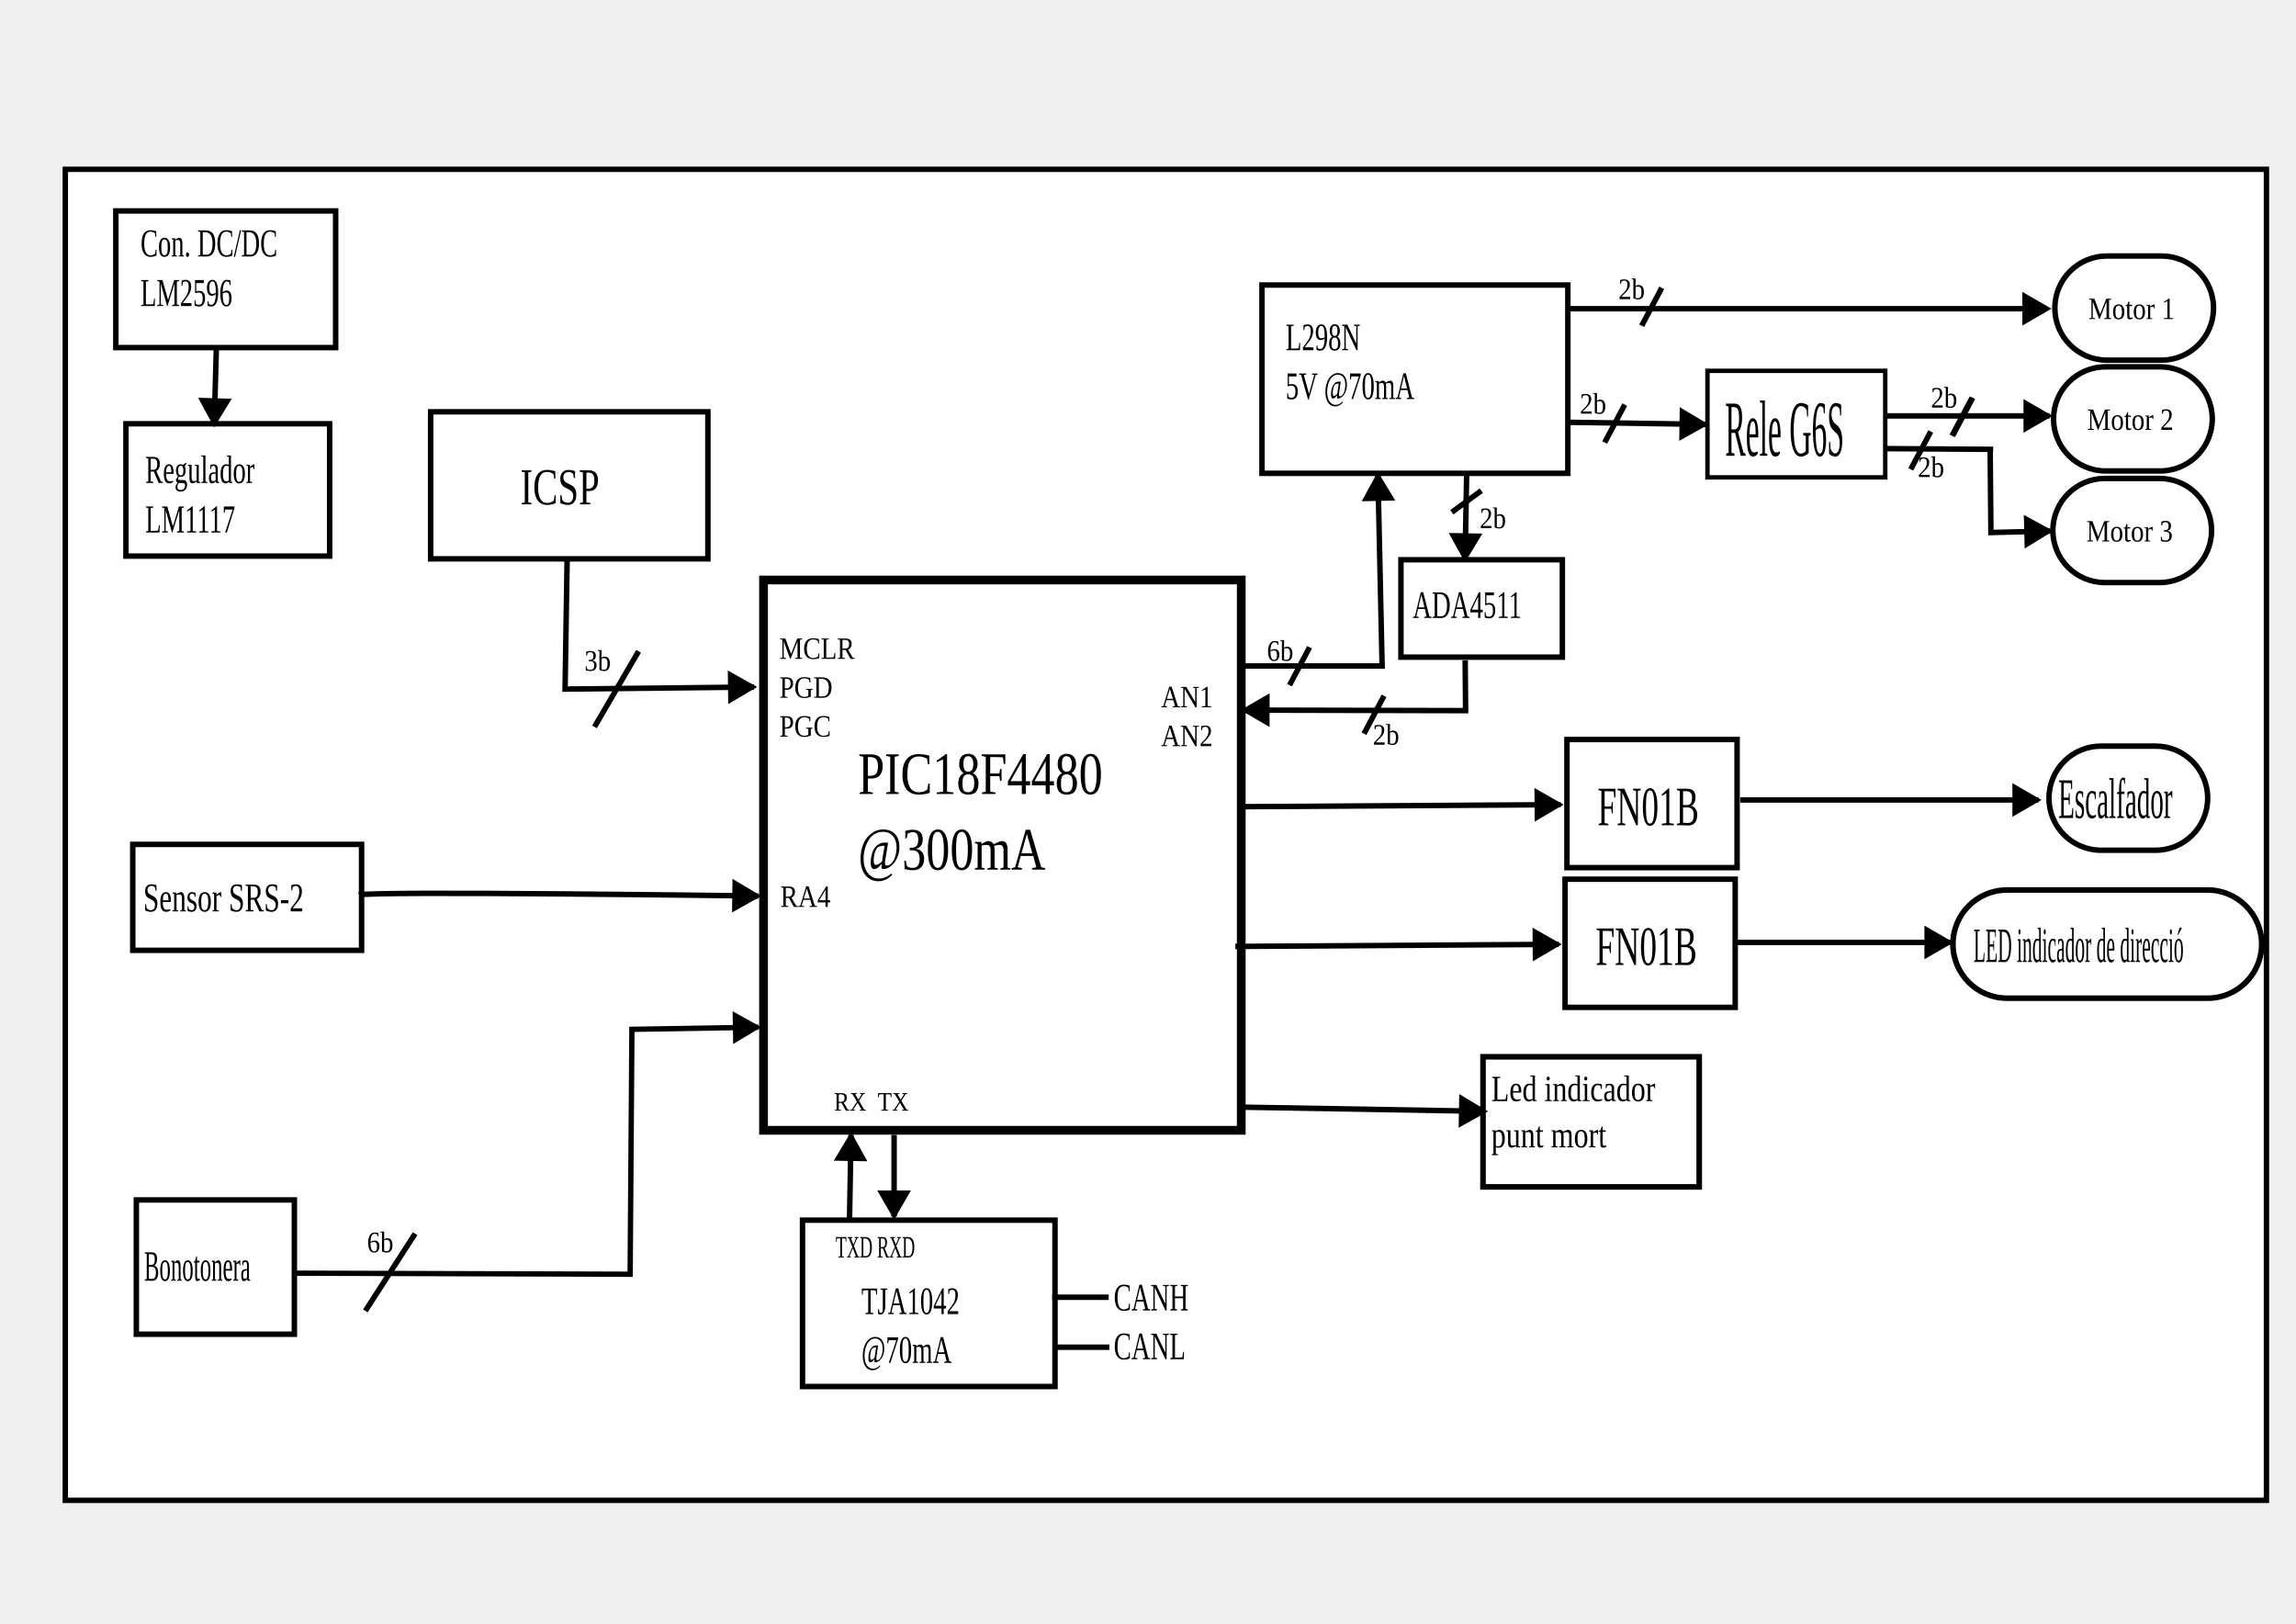
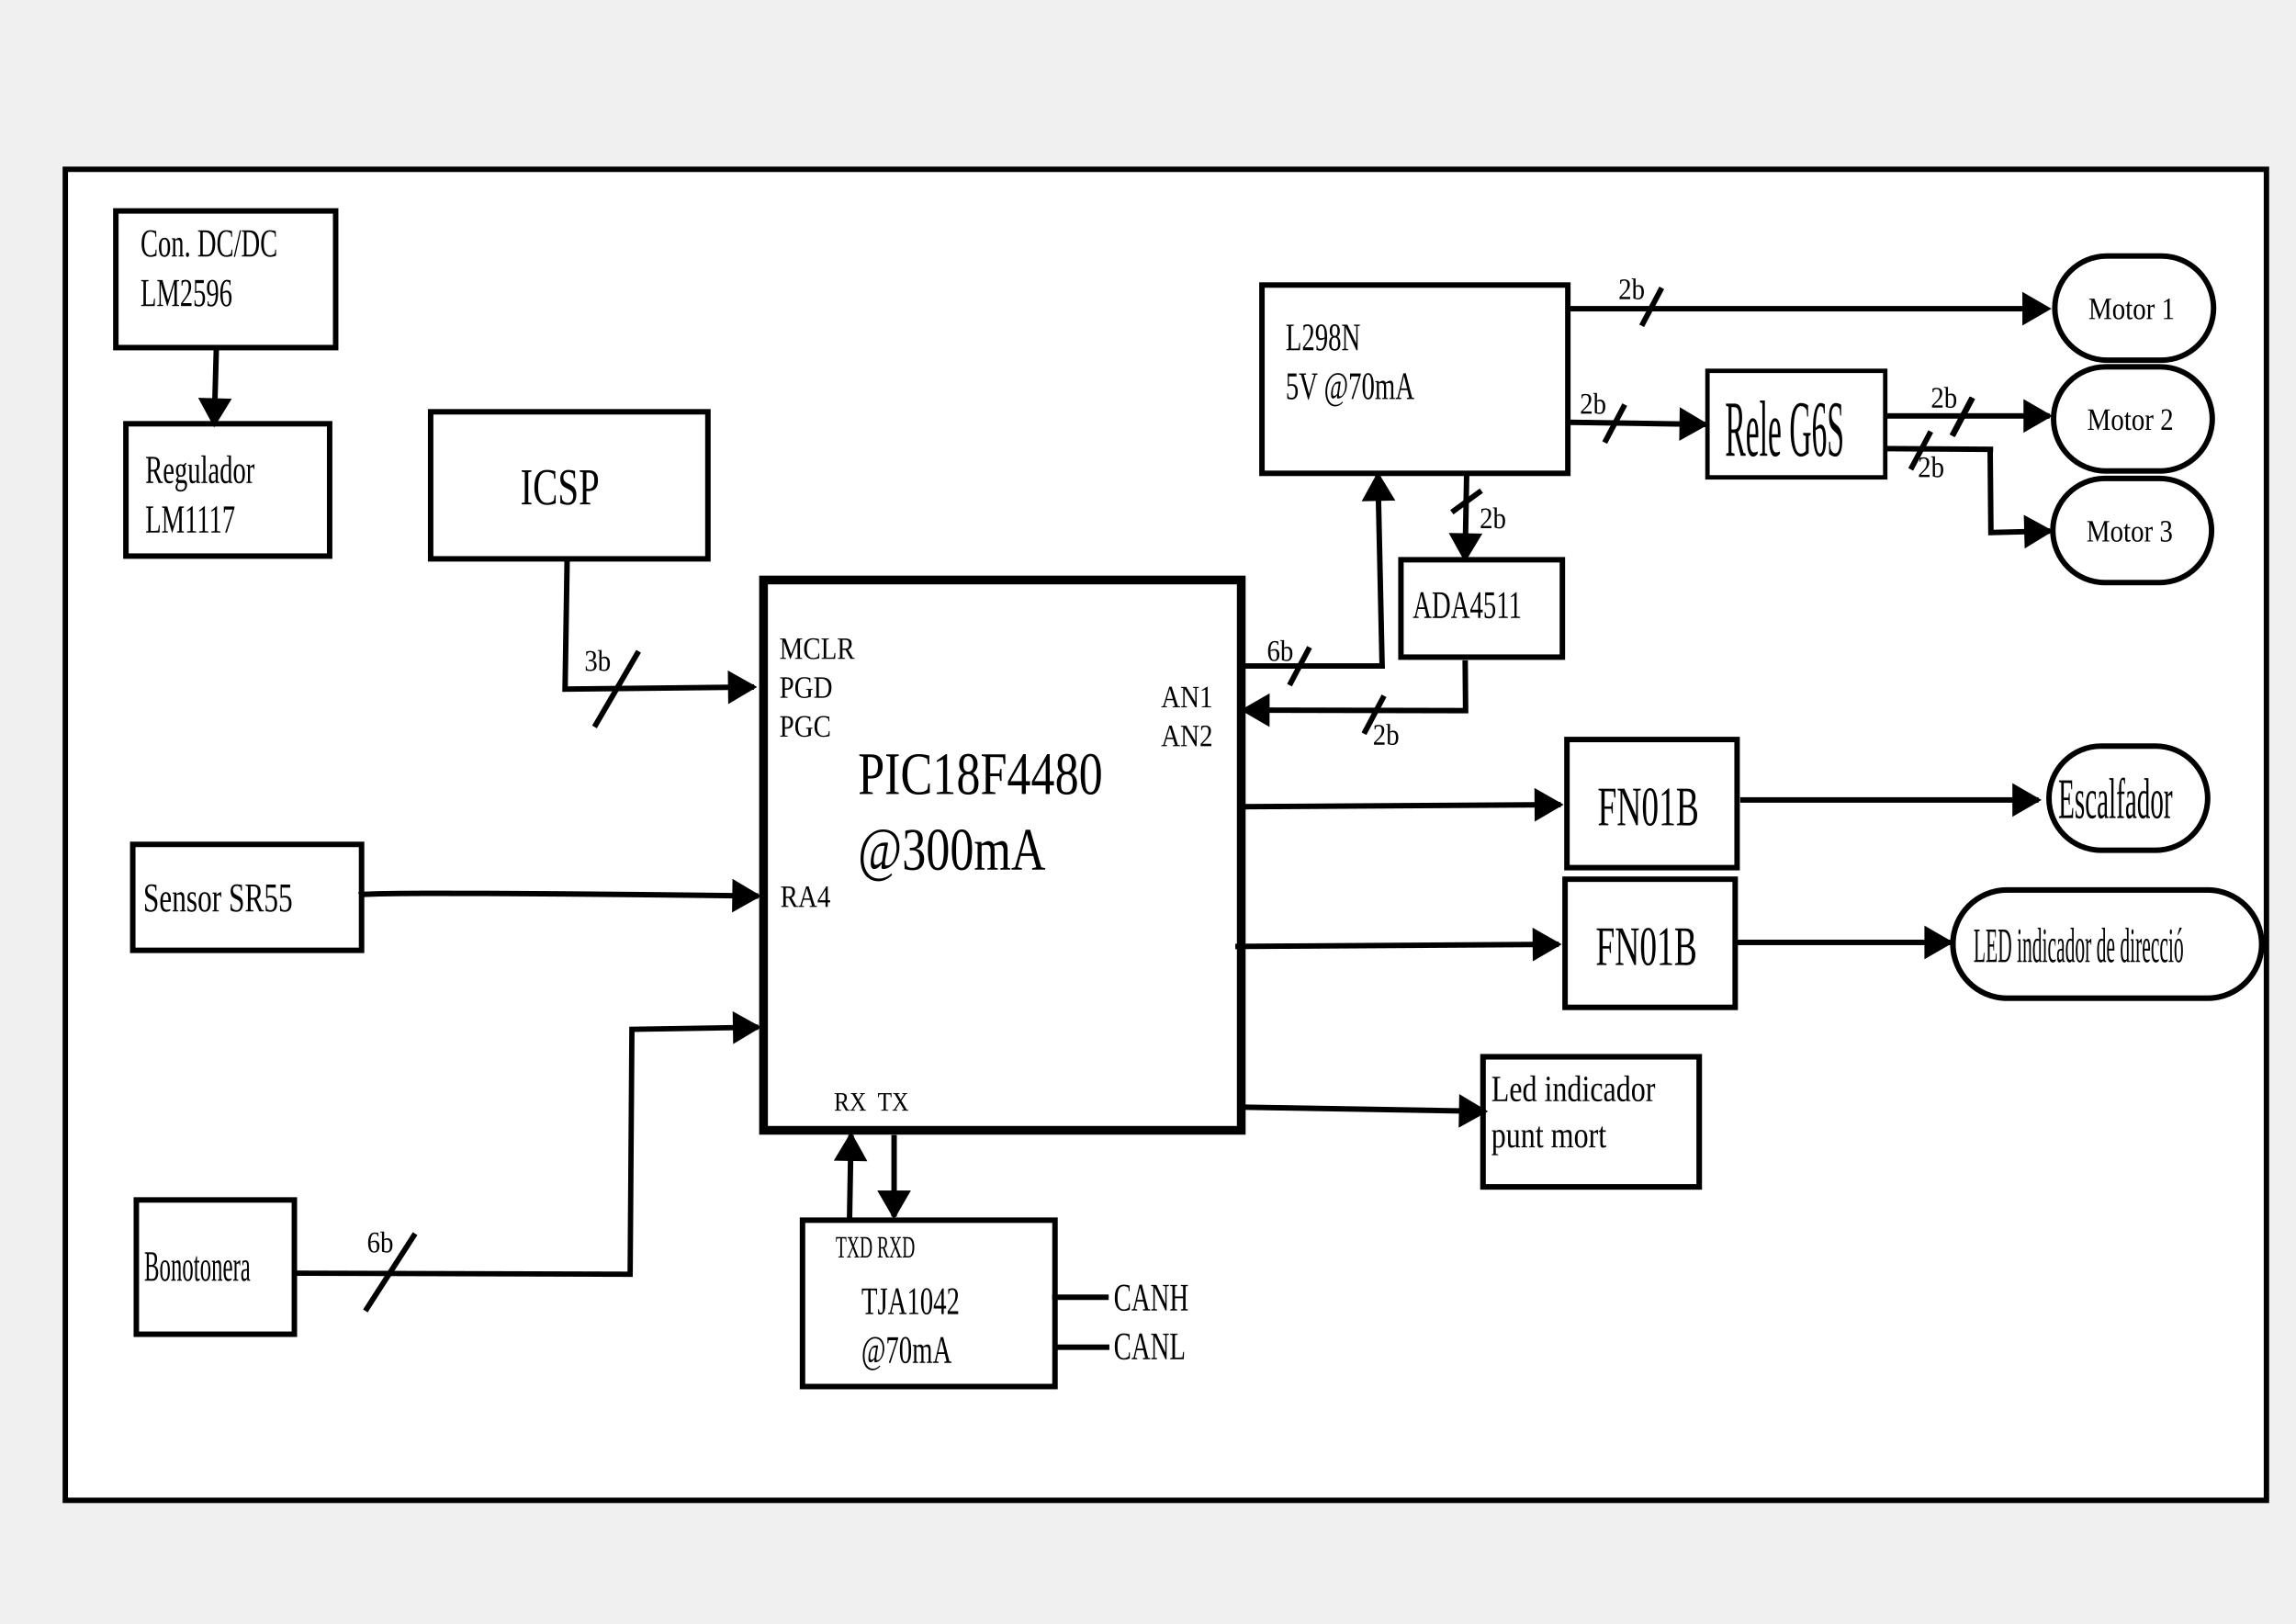
<svg xmlns="http://www.w3.org/2000/svg" xmlns:xlink="http://www.w3.org/1999/xlink" width="420mm" height="297mm" viewBox="0 0 420 297" version="1.1" id="svg1">
  <defs id="defs1">
    <marker style="overflow:visible" id="marker7" refX="3" refY="0" orient="auto-start-reverse" markerWidth="1" markerHeight="1" viewBox="0 0 1 1" preserveAspectRatio="xMidYMid">
      <path transform="scale(0.5)" style="fill:context-stroke;fill-rule:evenodd;stroke:context-stroke;stroke-width:1pt" d="M 5.77,0 -2.88,5 V -5 Z" id="path7" />
    </marker>
    <marker style="overflow:visible" id="marker46" refX="3" refY="0" orient="auto-start-reverse" markerWidth="1" markerHeight="1" viewBox="0 0 1 1" preserveAspectRatio="xMidYMid">
      <path transform="scale(0.5)" style="fill:context-stroke;fill-rule:evenodd;stroke:context-stroke;stroke-width:1pt" d="M 5.77,0 -2.88,5 V -5 Z" id="path46" />
    </marker>
    <marker style="overflow:visible" id="marker44" refX="3" refY="0" orient="auto-start-reverse" markerWidth="1" markerHeight="1" viewBox="0 0 1 1" preserveAspectRatio="xMidYMid">
      <path transform="scale(0.5)" style="fill:context-stroke;fill-rule:evenodd;stroke:context-stroke;stroke-width:1pt" d="M 5.77,0 -2.88,5 V -5 Z" id="path44" />
    </marker>
    <marker style="overflow:visible" id="marker42" refX="3" refY="0" orient="auto-start-reverse" markerWidth="1" markerHeight="1" viewBox="0 0 1 1" preserveAspectRatio="xMidYMid">
      <path transform="scale(0.5)" style="fill:context-stroke;fill-rule:evenodd;stroke:context-stroke;stroke-width:1pt" d="M 5.77,0 -2.88,5 V -5 Z" id="path42" />
    </marker>
    <marker style="overflow:visible" id="marker28" refX="3" refY="0" orient="auto-start-reverse" markerWidth="1" markerHeight="1" viewBox="0 0 1 1" preserveAspectRatio="xMidYMid">
      <path transform="scale(0.5)" style="fill:context-stroke;fill-rule:evenodd;stroke:context-stroke;stroke-width:1pt" d="M 5.77,0 -2.88,5 V -5 Z" id="path28" />
    </marker>
    <marker style="overflow:visible" id="marker22" refX="3" refY="0" orient="auto-start-reverse" markerWidth="1" markerHeight="1" viewBox="0 0 1 1" preserveAspectRatio="xMidYMid">
      <path transform="scale(0.5)" style="fill:context-stroke;fill-rule:evenodd;stroke:context-stroke;stroke-width:1pt" d="M 5.77,0 -2.88,5 V -5 Z" id="path22" />
    </marker>
    <marker style="overflow:visible" id="marker19" refX="3" refY="0" orient="auto-start-reverse" markerWidth="1" markerHeight="1" viewBox="0 0 1 1" preserveAspectRatio="xMidYMid">
      <path transform="scale(0.5)" style="fill:context-stroke;fill-rule:evenodd;stroke:context-stroke;stroke-width:1pt" d="M 5.77,0 -2.88,5 V -5 Z" id="path19" />
    </marker>
    <marker style="overflow:visible" id="marker17" refX="2" refY="0" orient="auto-start-reverse" markerWidth="1" markerHeight="1" viewBox="0 0 1 1" preserveAspectRatio="xMidYMid">
      <path transform="scale(0.5)" style="fill:context-stroke;fill-rule:evenodd;stroke:context-stroke;stroke-width:1pt" d="M 5.77,0 -2.88,5 V -5 Z" id="path17" />
    </marker>
    <marker style="overflow:visible" id="marker15" refX="3" refY="0" orient="auto-start-reverse" markerWidth="1" markerHeight="1" viewBox="0 0 1 1" preserveAspectRatio="xMidYMid">
      <path transform="scale(0.5)" style="fill:context-stroke;fill-rule:evenodd;stroke:context-stroke;stroke-width:1pt" d="M 5.77,0 -2.88,5 V -5 Z" id="path15" />
    </marker>
    <marker style="overflow:visible" id="marker13" refX="3" refY="0" orient="auto-start-reverse" markerWidth="1" markerHeight="1" viewBox="0 0 1 1" preserveAspectRatio="xMidYMid">
      <path transform="scale(0.5)" style="fill:context-stroke;fill-rule:evenodd;stroke:context-stroke;stroke-width:1pt" d="M 5.77,0 -2.88,5 V -5 Z" id="path13" />
    </marker>
    <marker style="overflow:visible" id="marker10" refX="3" refY="0" orient="auto-start-reverse" markerWidth="1" markerHeight="1" viewBox="0 0 1 1" preserveAspectRatio="xMidYMid">
      <path transform="scale(0.5)" style="fill:context-stroke;fill-rule:evenodd;stroke:context-stroke;stroke-width:1pt" d="M 5.77,0 -2.88,5 V -5 Z" id="path10" />
    </marker>
    <rect x="558.083" y="480.557" width="50.828" height="48.261" id="rect7" />
    <marker style="overflow:visible" id="marker5" refX="3" refY="0" orient="auto-start-reverse" markerWidth="1" markerHeight="1" viewBox="0 0 1 1" preserveAspectRatio="xMidYMid">
      <path transform="scale(0.5)" style="fill:context-stroke;fill-rule:evenodd;stroke:context-stroke;stroke-width:1pt" d="M 5.77,0 -2.88,5 V -5 Z" id="path5" />
    </marker>
    <rect x="1427.297" y="447.699" width="148.891" height="49.288" id="rect41" />
    <marker style="overflow:visible" id="marker40" refX="3" refY="0" orient="auto-start-reverse" markerWidth="1" markerHeight="1" viewBox="0 0 1 1" preserveAspectRatio="xMidYMid">
      <path transform="scale(0.5)" style="fill:context-stroke;fill-rule:evenodd;stroke:context-stroke;stroke-width:1pt" d="M 5.77,0 -2.88,5 V -5 Z" id="path40" />
    </marker>
    <marker style="overflow:visible" id="marker38" refX="3" refY="0" orient="auto-start-reverse" markerWidth="1" markerHeight="1" viewBox="0 0 1 1" preserveAspectRatio="xMidYMid">
      <path transform="scale(0.5)" style="fill:context-stroke;fill-rule:evenodd;stroke:context-stroke;stroke-width:1pt" d="M 5.77,0 -2.88,5 V -5 Z" id="path38" />
    </marker>
    <rect x="283.919" y="708.001" width="39.02" height="20.023" id="rect5" />
    <marker style="overflow:visible" id="Triangle" refX="3" refY="0" orient="auto-start-reverse" markerWidth="1" markerHeight="1" viewBox="0 0 1 1" preserveAspectRatio="xMidYMid">
      <path transform="scale(0.5)" style="fill:context-stroke;fill-rule:evenodd;stroke:context-stroke;stroke-width:1pt" d="M 5.77,0 -2.88,5 V -5 Z" id="path135" />
    </marker>
    <rect x="1293.875" y="508.256" width="196.042" height="114.721" id="rect3" />
    <rect x="673.802" y="426.935" width="0" height="42.113" id="rect67" />
    <linearGradient id="swatch65">
      <stop style="stop-color:#000000;stop-opacity:1;" offset="0" id="stop65" />
    </linearGradient>
    <rect x="840.801" y="577.96" width="88.582" height="60.991" id="rect65" />
    <rect x="1210.635" y="347.069" width="116.032" height="69.825" id="rect59" />
    <rect x="1513.151" y="81.321" width="55.182" height="363.04" id="rect56" />
    <rect x="26.698" y="186.883" width="42.1" height="93.442" id="rect38" />
    <rect x="265.745" y="193.863" width="70.067" height="46.469" id="rect37" />
    <rect x="436.374" y="695.222" width="64.621" height="22.508" id="rect34" />
    <rect x="419.974" y="582.214" width="92.415" height="28.751" id="rect33" />
    <rect x="443.592" y="754.722" width="11.295" height="16.429" id="rect32" />
    <rect x="514.791" y="437.826" width="68.615" height="39.934" id="rect18" />
    <rect x="537.299" y="355.416" width="2.178" height="32.311" id="rect15" />
    <linearGradient id="swatch13">
      <stop style="stop-color:#ffffff;stop-opacity:1;" offset="0" id="stop13" />
    </linearGradient>
    <linearGradient id="linearGradient3">
      <stop style="stop-color:#000000;stop-opacity:1;" offset="0" id="stop4" />
      <stop style="stop-color:#000000;stop-opacity:0;" offset="1" id="stop5" />
    </linearGradient>
    <linearGradient id="swatch3">
      <stop style="stop-color:#000000;stop-opacity:1;" offset="0" id="stop3" />
    </linearGradient>
    <linearGradient id="swatch2">
      <stop style="stop-color:#000000;stop-opacity:1;" offset="0" id="stop2" />
    </linearGradient>
    <linearGradient id="swatch1">
      <stop style="stop-color:#ffffff;stop-opacity:1;" offset="0" id="stop1" />
    </linearGradient>
    <linearGradient xlink:href="#swatch1" id="linearGradient1" x1="25.358" y1="79.917" x2="73.386" y2="79.917" gradientUnits="userSpaceOnUse" gradientTransform="matrix(4.255274,0.04222303,-0.03901346,3.931812,-103.4606,-240.7275)" />
    <linearGradient xlink:href="#swatch2" id="linearGradient2" x1="25.358" y1="79.917" x2="73.386" y2="79.917" gradientUnits="userSpaceOnUse" gradientTransform="matrix(4.255274,0.04222303,-0.03901346,3.931812,-103.4606,-240.7275)" />
    <marker markerWidth="208.569" markerHeight="150.674" refX="104.284" refY="75.337" orient="auto" id="marker2">
      <path style="opacity:1;fill:url(#linearGradient1);stroke:url(#linearGradient2);stroke-width:4.091;stroke-linecap:butt;stroke-linejoin:miter;stroke-miterlimit:4;stroke-dasharray:none;stroke-dashoffset:0;paint-order:normal" d="M 2.229,148.602 2.048,2.05 206.432,2.568 200.103,146.033 Z" id="path1" />
    </marker>
    <rect x="1513.151" y="81.321" width="55.182" height="363.04" id="rect56-5" />
    <rect x="1513.151" y="81.321" width="55.182" height="363.04" id="rect56-0" />
    <rect x="840.801" y="577.96" width="88.582" height="60.991" id="rect65-1" />
    <rect x="558.083" y="480.557" width="50.828" height="48.261" id="rect7-4" />
    <rect x="283.919" y="708.001" width="39.02" height="20.023" id="rect5-5" />
    <rect x="558.083" y="480.557" width="50.828" height="48.261" id="rect7-2" />
    <rect x="558.083" y="480.557" width="50.828" height="48.261" id="rect7-22" />
    <rect x="558.083" y="480.557" width="50.828" height="48.261" id="rect7-7" />
    <rect x="558.083" y="480.557" width="50.828" height="48.261" id="rect7-7-7" />
    <rect x="558.083" y="480.557" width="50.828" height="48.261" id="rect7-7-1" />
    <rect x="283.919" y="708.001" width="39.02" height="20.023" id="rect5-5-1" />
    <rect x="283.919" y="708.001" width="39.02" height="20.023" id="rect5-5-1-5" />
    <rect x="283.919" y="708.001" width="39.02" height="20.023" id="rect5-5-1-3" />
    <rect x="283.919" y="708.001" width="39.02" height="20.023" id="rect5-5-1-9" />
    <rect x="283.919" y="708.001" width="39.02" height="20.023" id="rect5-5-1-54" />
    <rect x="283.919" y="708.001" width="39.02" height="20.023" id="rect5-5-1-54-1" />
    <rect x="283.919" y="708.001" width="39.02" height="20.023" id="rect5-5-1-54-1-5" />
    <rect x="558.083" y="480.557" width="50.828" height="48.261" id="rect7-41" />
    <marker style="overflow:visible" id="marker42-6" refX="3" refY="0" orient="auto-start-reverse" markerWidth="1" markerHeight="1" viewBox="0 0 1 1" preserveAspectRatio="xMidYMid">
      <path transform="scale(0.5)" style="fill:context-stroke;fill-rule:evenodd;stroke:context-stroke;stroke-width:1pt" d="M 5.77,0 -2.88,5 V -5 Z" id="path42-5" />
    </marker>
    <marker style="overflow:visible" id="marker42-6-4" refX="3" refY="0" orient="auto-start-reverse" markerWidth="1" markerHeight="1" viewBox="0 0 1 1" preserveAspectRatio="xMidYMid">
      <path transform="scale(0.5)" style="fill:context-stroke;fill-rule:evenodd;stroke:context-stroke;stroke-width:1pt" d="M 5.77,0 -2.88,5 V -5 Z" id="path42-5-8" />
    </marker>
    <marker style="overflow:visible" id="marker42-6-5" refX="3" refY="0" orient="auto-start-reverse" markerWidth="1" markerHeight="1" viewBox="0 0 1 1" preserveAspectRatio="xMidYMid">
      <path transform="scale(0.5)" style="fill:context-stroke;fill-rule:evenodd;stroke:context-stroke;stroke-width:1pt" d="M 5.77,0 -2.88,5 V -5 Z" id="path42-5-5" />
    </marker>
    <linearGradient xlink:href="#swatch65" id="linearGradient47" gradientUnits="userSpaceOnUse" x1="839.585" y1="584.545" x2="865.935" y2="584.545" />
  </defs>
  <g id="layer2">
    <rect style="fill:#ffffff;fill-opacity:1;stroke:#000000;stroke-width:0.987;stroke-dasharray:none" id="rect47" width="402.647" height="243.441" x="11.947" y="30.965" />
    <rect style="fill:#ffffff;stroke:#000000;stroke-width:1" id="rect1" width="40.209" height="24.995" x="21.191" y="38.579" />
    <text xml:space="preserve" style="font-size:5.902px;text-align:start;writing-mode:lr-tb;direction:ltr;text-anchor:start;display:inline;fill:#000000;fill-opacity:1;stroke:#000000;stroke-width:0;stroke-linecap:butt;stroke-linejoin:miter;stroke-miterlimit:4;stroke-dasharray:none;stroke-dashoffset:0;stroke-opacity:1;paint-order:normal" x="31.593" y="38.152" id="text36-8" transform="scale(0.8133398,1.229498)">
      <tspan id="tspan36-8" style="fill:#000000;fill-opacity:1;stroke-width:0;stroke-dasharray:none" x="31.593" y="38.152">Con. DC/DC</tspan>
      <tspan style="fill:#000000;fill-opacity:1;stroke-width:0;stroke-dasharray:none" x="31.593" y="45.53" id="tspan39-2">LM2596</tspan>
      <tspan style="fill:#000000;fill-opacity:1;stroke-width:0;stroke-dasharray:none" x="31.593" y="52.908" id="tspan38-4" />
    </text>
  </g>
  <g id="layer1" style="display:inline">
    <rect style="opacity:1;fill:#ffffff;fill-opacity:1;stroke:#000000;stroke-width:1.597;stroke-linecap:butt;stroke-linejoin:miter;stroke-miterlimit:4;stroke-dasharray:none;stroke-dashoffset:0;stroke-opacity:1;paint-order:normal" id="rect14" width="87.388" height="100.649" x="139.671" y="106.081" ry="0" />
    <text xml:space="preserve" style="font-size:3.175px;text-align:start;writing-mode:lr-tb;direction:ltr;text-anchor:start;white-space:pre;inline-size:20.636;display:inline;opacity:1;fill:#000000;fill-opacity:1;stroke:#000000;stroke-width:0;stroke-linecap:butt;stroke-linejoin:miter;stroke-miterlimit:4;stroke-dasharray:none;stroke-dashoffset:0;stroke-opacity:1;paint-order:normal" x="136.397" y="105.276" id="text14" transform="matrix(2.758256,0,0,3.485755,-219.2801,-221.7366)">
-       <tspan x="136.397" y="105.276" id="tspan3">PIC18F4480
- </tspan>
-       <tspan x="136.397" y="109.244" id="tspan42">@300mA</tspan>
+       <tspan x="136.397" y="105.276" id="tspan5">PIC18F4480
+ </tspan>
+       <tspan x="136.397" y="109.244" id="tspan6">@300mA</tspan>
    </text>
    <text xml:space="preserve" transform="scale(0.2645833)" id="text15" style="text-align:start;writing-mode:lr-tb;direction:ltr;white-space:pre;shape-inside:url(#rect15);display:inline;opacity:1;fill:#ffffff;fill-opacity:1;stroke:#000000;stroke-width:3.78;stroke-linecap:butt;stroke-linejoin:miter;stroke-miterlimit:4;stroke-dasharray:none;stroke-dashoffset:0;stroke-opacity:1;paint-order:normal" />
    <text xml:space="preserve" transform="scale(0.2645833)" id="text18" style="text-align:start;writing-mode:lr-tb;direction:ltr;white-space:pre;shape-inside:url(#rect18);display:inline;opacity:1;fill:#ffffff;fill-opacity:1;stroke:#000000;stroke-width:3.78;stroke-linecap:butt;stroke-linejoin:miter;stroke-miterlimit:4;stroke-dasharray:none;stroke-dashoffset:0;stroke-opacity:1;paint-order:normal" />
    <rect style="opacity:1;fill:#ffffff;fill-opacity:1;stroke:#000000;stroke-width:1;stroke-linecap:butt;stroke-linejoin:miter;stroke-miterlimit:4;stroke-dasharray:none;stroke-dashoffset:0;stroke-opacity:1;paint-order:normal" id="rect19" width="46.186" height="30.428" x="146.8" y="223.165" />
    <text xml:space="preserve" style="font-size:5.872px;text-align:start;writing-mode:lr-tb;direction:ltr;text-anchor:start;display:inline;fill:#000000;fill-opacity:1;stroke:#000000;stroke-width:0;stroke-linecap:butt;stroke-linejoin:miter;stroke-miterlimit:4;stroke-dasharray:none;stroke-dashoffset:0;stroke-opacity:1;paint-order:normal" x="191.539" y="197.716" id="text20-8" transform="scale(0.8226429,1.215594)">
      <tspan style="fill:#000000;fill-opacity:1;stroke-width:0;stroke-dasharray:none" x="191.539" y="197.716" id="tspan31">TJA1042</tspan>
      <tspan style="fill:#000000;fill-opacity:1;stroke-width:0;stroke-dasharray:none" x="191.539" y="205.057" id="tspan34">@70mA</tspan>
      <tspan style="fill:#000000;fill-opacity:1;stroke-width:0;stroke-dasharray:none" x="191.539" y="212.397" id="tspan33" />
      <tspan style="fill:#000000;fill-opacity:1;stroke-width:0;stroke-dasharray:none" x="191.539" y="219.738" id="tspan32" />
      <tspan style="fill:#000000;fill-opacity:1;stroke-width:0;stroke-dasharray:none" x="191.539" y="227.078" id="tspan24" />
    </text>
    <text xml:space="preserve" style="font-size:5.872px;text-align:start;writing-mode:lr-tb;direction:ltr;text-anchor:start;display:inline;fill:#000000;fill-opacity:1;stroke:#000000;stroke-width:0;stroke-linecap:butt;stroke-linejoin:miter;stroke-miterlimit:4;stroke-dasharray:none;stroke-dashoffset:0;stroke-opacity:1;paint-order:normal" x="247.652" y="197.17" id="text20-8-1" transform="scale(0.8226429,1.215594)">
      <tspan style="fill:#000000;fill-opacity:1;stroke-width:0;stroke-dasharray:none" x="247.652" y="197.17" id="tspan23-2">CANH</tspan>
      <tspan style="fill:#000000;fill-opacity:1;stroke-width:0;stroke-dasharray:none" x="247.652" y="204.51" id="tspan25">CANL</tspan>
      <tspan style="fill:#000000;fill-opacity:1;stroke-width:0;stroke-dasharray:none" x="247.652" y="211.851" id="tspan24-7" />
    </text>
    <path style="opacity:1;fill:#000000;fill-opacity:1;stroke:#000000;stroke-width:1;stroke-linecap:butt;stroke-linejoin:miter;stroke-miterlimit:4;stroke-dasharray:none;stroke-dashoffset:0;stroke-opacity:1;paint-order:normal" d="m 192.489,237.26 h 4.907 5.416" id="path24" />
    <path style="display:inline;fill:#000000;fill-opacity:1;stroke:#000000;stroke-width:1;stroke-linecap:butt;stroke-linejoin:miter;stroke-miterlimit:4;stroke-dasharray:none;stroke-dashoffset:0;stroke-opacity:1;paint-order:normal" d="m 192.607,246.4 h 10.324" id="path24-5" />
    <rect style="opacity:1;fill:#ffffff;fill-opacity:1;stroke:#000000;stroke-width:1;stroke-linecap:butt;stroke-linejoin:miter;stroke-miterlimit:4;stroke-dasharray:none;stroke-dashoffset:0;stroke-opacity:1;paint-order:normal" id="rect25" width="55.955" height="34.439" x="230.845" y="52.131" />
    <text xml:space="preserve" style="font-size:5.872px;text-align:start;writing-mode:lr-tb;direction:ltr;text-anchor:start;display:inline;fill:#000000;fill-opacity:1;stroke:#000000;stroke-width:0;stroke-linecap:butt;stroke-linejoin:miter;stroke-miterlimit:4;stroke-dasharray:none;stroke-dashoffset:0;stroke-opacity:1;paint-order:normal" x="285.874" y="52.698" id="text20-8-2" transform="scale(0.8226429,1.215594)">
      <tspan id="tspan20-8-3" style="fill:#000000;fill-opacity:1;stroke-width:0;stroke-dasharray:none" x="285.874" y="52.698">L298N</tspan>
      <tspan style="fill:#000000;fill-opacity:1;stroke-width:0;stroke-dasharray:none" x="285.874" y="60.038" id="tspan67">5V @70mA</tspan>
      <tspan style="fill:#000000;fill-opacity:1;stroke-width:0;stroke-dasharray:none" x="285.874" y="67.379" id="tspan24-1" />
    </text>
    <text xml:space="preserve" transform="scale(0.2645833)" id="text32" style="text-align:start;writing-mode:lr-tb;direction:ltr;white-space:pre;shape-inside:url(#rect32);display:inline;opacity:1;fill:#ffffff;fill-opacity:1;stroke:#000000;stroke-width:3.78;stroke-linecap:butt;stroke-linejoin:miter;stroke-miterlimit:4;stroke-dasharray:none;stroke-dashoffset:0;stroke-opacity:1;paint-order:normal" />
    <text xml:space="preserve" transform="matrix(0.3558206,0,0,0.4077079,3.1159,-38.70166)" id="text33" style="text-align:start;writing-mode:lr-tb;direction:ltr;white-space:pre;shape-inside:url(#rect33);display:inline;opacity:1;fill:#000000;fill-opacity:1;stroke:#000000;stroke-width:0;stroke-linecap:butt;stroke-linejoin:miter;stroke-miterlimit:4;stroke-dasharray:none;stroke-dashoffset:0;stroke-opacity:1;paint-order:normal">
-       <tspan x="419.975" y="593.163" id="tspan43">RX  TX</tspan>
+       <tspan x="419.975" y="593.163" id="tspan7">RX  TX</tspan>
    </text>
    <text xml:space="preserve" transform="matrix(0.2738283,0,0,0.4737655,33.37551,-104.5834)" id="text34" style="text-align:start;writing-mode:lr-tb;direction:ltr;white-space:pre;shape-inside:url(#rect34);display:inline;opacity:1;fill:#000000;fill-opacity:1;stroke:#000000;stroke-width:0;stroke-linecap:butt;stroke-linejoin:miter;stroke-miterlimit:4;stroke-dasharray:none;stroke-dashoffset:0;stroke-opacity:1;paint-order:normal">
-       <tspan x="436.375" y="706.169" id="tspan44">TXD RXD</tspan>
+       <tspan x="436.375" y="706.169" id="tspan8">TXD RXD</tspan>
    </text>
    <rect style="opacity:1;fill:#ffffff;fill-opacity:1;stroke:#000000;stroke-width:1;stroke-linecap:butt;stroke-linejoin:miter;stroke-miterlimit:4;stroke-dasharray:none;stroke-dashoffset:0;stroke-opacity:1;paint-order:normal" id="rect35" width="37.265" height="24.201" x="23.035" y="77.505" />
    <text xml:space="preserve" style="font-size:5.902px;text-align:start;writing-mode:lr-tb;direction:ltr;text-anchor:start;opacity:1;fill:#000000;fill-opacity:1;stroke:#000000;stroke-width:0;stroke-linecap:butt;stroke-linejoin:miter;stroke-miterlimit:4;stroke-dasharray:none;stroke-dashoffset:0;stroke-opacity:1;paint-order:normal" x="32.68" y="71.84" id="text36" transform="scale(0.8133398,1.229498)">
      <tspan id="tspan36" style="fill:#000000;fill-opacity:1;stroke-width:0;stroke-dasharray:none" x="32.68" y="71.84">Regulador</tspan>
      <tspan style="fill:#000000;fill-opacity:1;stroke-width:0;stroke-dasharray:none" x="32.68" y="79.217" id="tspan39">LM1117</tspan>
      <tspan style="fill:#000000;fill-opacity:1;stroke-width:0;stroke-dasharray:none" x="32.68" y="86.595" id="tspan38" />
    </text>
    <text xml:space="preserve" transform="scale(0.2645833)" id="text37" style="text-align:start;writing-mode:lr-tb;direction:ltr;white-space:pre;shape-inside:url(#rect37);display:inline;opacity:1;fill:#000000;fill-opacity:1;stroke:#000000;stroke-width:0;stroke-linecap:butt;stroke-linejoin:miter;stroke-miterlimit:4;stroke-dasharray:none;stroke-dashoffset:0;stroke-opacity:1;paint-order:normal" />
    <rect style="opacity:1;fill:#ffffff;fill-opacity:0;stroke:#000000;stroke-width:0.806;stroke-linecap:butt;stroke-linejoin:miter;stroke-miterlimit:4;stroke-dasharray:none;stroke-dashoffset:0;stroke-opacity:1;paint-order:normal" id="rect58" width="32.524" height="19.483" x="312.338" y="67.824" />
    <text xml:space="preserve" transform="matrix(0.4700787,0,0,1.214258,-253.5295,-351.3626)" id="text58" style="text-align:start;writing-mode:lr-tb;direction:ltr;white-space:pre;shape-inside:url(#rect59);display:inline;opacity:1;fill:#000000;fill-opacity:1;stroke:#000000;stroke-width:0;stroke-linecap:butt;stroke-linejoin:miter;stroke-miterlimit:4;stroke-dasharray:none;stroke-dashoffset:0;stroke-opacity:1;paint-order:normal">
-       <tspan x="1210.635" y="358.016" id="tspan45">Rele G6S</tspan>
+       <tspan x="1210.635" y="358.016" id="tspan9">Rele G6S</tspan>
    </text>
    <text xml:space="preserve" transform="matrix(0.4481644,0,0,0.5635173,-104.0242,-130.4737)" id="text64-4" style="text-align:start;writing-mode:lr-tb;direction:ltr;white-space:pre;shape-inside:url(#rect65-1);shape-padding:0;display:inline;fill:url(#linearGradient47);fill-opacity:1;stroke:#000000;stroke-width:3.78;stroke-linecap:butt;stroke-linejoin:miter;stroke-miterlimit:4;stroke-dasharray:none;stroke-dashoffset:0;stroke-opacity:0;paint-order:normal">
-       <tspan x="840.801" y="588.907" id="tspan47">Led indicador
- </tspan>
-       <tspan x="840.801" y="603.907" id="tspan48">punt mort</tspan>
+       <tspan x="840.801" y="588.907" id="tspan10">Led indicador
+ </tspan>
+       <tspan x="840.801" y="603.907" id="tspan11">punt mort</tspan>
    </text>
    <text xml:space="preserve" transform="scale(0.2645833)" id="text67" style="text-align:start;writing-mode:lr-tb;direction:ltr;white-space:pre;shape-inside:url(#rect67);display:inline;opacity:1;fill:none;fill-opacity:1;stroke:none;stroke-width:3.78;stroke-linecap:butt;stroke-linejoin:miter;stroke-miterlimit:4;stroke-dasharray:none;stroke-dashoffset:0;stroke-opacity:1;paint-order:normal" />
    <rect style="opacity:1;fill:none;fill-opacity:1;stroke:none;stroke-width:1;stroke-linecap:butt;stroke-linejoin:miter;stroke-miterlimit:4;stroke-dasharray:none;stroke-dashoffset:0;stroke-opacity:1;paint-order:normal" id="rect68" width="56.48" height="29.969" x="245.526" y="142.17" />
    <rect style="opacity:1;fill:#ffffff;fill-opacity:1;stroke:#000000;stroke-width:1;stroke-linecap:butt;stroke-linejoin:miter;stroke-miterlimit:4;stroke-dasharray:none;stroke-dashoffset:0;stroke-opacity:1;paint-order:normal" id="rect76" width="41.854" height="19.378" x="24.286" y="154.436" ry="0" />
    <text xml:space="preserve" style="font-size:6.282px;text-align:start;writing-mode:lr-tb;direction:ltr;text-anchor:start;opacity:1;fill:#000000;fill-opacity:1;stroke:#000000;stroke-width:0;stroke-linecap:butt;stroke-linejoin:miter;stroke-miterlimit:4;stroke-dasharray:none;stroke-dashoffset:0;stroke-opacity:1;paint-order:normal" x="31.267" y="139.644" id="text77" transform="scale(0.8377278,1.193705)">
-       <tspan style="fill:#000000;fill-opacity:1;stroke-width:0;stroke-dasharray:none" x="31.267" y="139.644" id="tspan2">Sensor SRS-2</tspan>
-       <tspan style="fill:#000000;fill-opacity:1;stroke-width:0;stroke-dasharray:none" x="31.267" y="147.497" id="tspan1" />
+       <tspan style="fill:#000000;fill-opacity:1;stroke-width:0;stroke-dasharray:none" x="31.267" y="139.644" id="tspan2">Sensor SR55</tspan>
+       <tspan style="fill:#000000;fill-opacity:1;stroke-width:0;stroke-dasharray:none" x="31.267" y="147.497" id="tspan4" />
+       <tspan style="fill:#000000;fill-opacity:1;stroke-width:0;stroke-dasharray:none" x="31.267" y="155.349" id="tspan1" />
    </text>
    <rect style="opacity:1;fill:none;fill-opacity:1;stroke:#000000;stroke-width:1.024;stroke-linecap:butt;stroke-linejoin:miter;stroke-miterlimit:4;stroke-dasharray:none;stroke-dashoffset:0;stroke-opacity:1;paint-order:normal" id="rect77" width="39.55" height="23.797" x="271.281" y="193.283" />
    <rect style="opacity:1;fill:none;fill-opacity:1;stroke:#000000;stroke-width:1;stroke-linecap:butt;stroke-linejoin:miter;stroke-miterlimit:4;stroke-dasharray:none;stroke-dashoffset:0;stroke-opacity:1;paint-order:normal" id="rect80" width="28.908" height="24.561" x="24.94" y="219.465" />
    <text xml:space="preserve" style="font-size:5.753px;text-align:start;writing-mode:lr-tb;direction:ltr;text-anchor:start;opacity:1;fill:#000000;fill-opacity:1;stroke:#000000;stroke-width:0;stroke-linecap:butt;stroke-linejoin:miter;stroke-miterlimit:4;stroke-dasharray:none;stroke-dashoffset:0;stroke-opacity:1;paint-order:normal" x="36.363" y="169.851" id="text80" transform="scale(0.7251412,1.379042)">
      <tspan id="tspan80" style="fill:#000000;fill-opacity:1;stroke-width:0;stroke-dasharray:none" x="36.363" y="169.851">Bonotonera</tspan>
    </text>
    <rect style="fill:none;fill-opacity:0;stroke:#000000;stroke-width:1.024;stroke-dasharray:none" id="rect2" width="56.483" height="19.79" x="357.242" y="162.777" ry="9.895" />
    <rect style="display:inline;fill:none;fill-opacity:0;stroke:#000000;stroke-width:1;stroke-dasharray:none" id="rect2-8" width="29.035" height="19.046" x="375.883" y="46.823" ry="9.523" />
    <text xml:space="preserve" transform="matrix(0.3012112,0,0,0.7535167,-28.71996,-215.284)" id="text2" style="text-align:start;writing-mode:lr-tb;direction:ltr;white-space:pre;shape-inside:url(#rect3);display:inline;fill:#000000;fill-opacity:1;stroke:#000000;stroke-width:0;stroke-dasharray:none">
-       <tspan x="1293.875" y="519.204" id="tspan49">LED indicador de direcció</tspan>
+       <tspan x="1293.875" y="519.204" id="tspan12">LED indicador de direcció</tspan>
    </text>
    <text xml:space="preserve" style="font-size:3.175px;text-align:start;writing-mode:lr-tb;direction:ltr;text-anchor:start;fill:#000000;fill-opacity:1;stroke:#000000;stroke-width:0;stroke-dasharray:none" x="248.522" y="79.196" id="text40">
      <tspan id="tspan40" style="stroke-width:0" x="248.522" y="79.196" />
    </text>
    <path style="fill:#ffffff;fill-opacity:0;stroke:#000000;stroke-width:0.974;stroke-dasharray:none;marker-end:url(#Triangle)" d="m 54.204,232.863 61.066,0.192 0.324,-44.795 23.122,-0.385" id="path2" />
    <path style="fill:#ffffff;fill-opacity:0;stroke:#000000;stroke-width:1;stroke-dasharray:none" d="M 66.834,239.76 75.935,225.632" id="path3" />
    <text xml:space="preserve" transform="matrix(0.4037047,0,0,0.454493,-47.48981,-97.71905)" id="text3" style="text-align:start;writing-mode:lr-tb;direction:ltr;white-space:pre;shape-inside:url(#rect5);display:inline;fill:#000000;fill-opacity:1;stroke:#000000;stroke-width:0;stroke-dasharray:none">
-       <tspan x="283.92" y="718.948" id="tspan50">6b
+       <tspan x="283.92" y="718.948" id="tspan13">6b
</tspan>
    </text>
    <text xml:space="preserve" transform="matrix(0.4037047,0,0,0.454493,-7.716721,-204.0835)" id="text3-7" style="text-align:start;writing-mode:lr-tb;direction:ltr;white-space:pre;shape-inside:url(#rect5-5);display:inline;fill:#000000;fill-opacity:1;stroke:#000000;stroke-width:0;stroke-dasharray:none">
-       <tspan x="283.92" y="718.948" id="tspan51">3b</tspan>
+       <tspan x="283.92" y="718.948" id="tspan14">3b</tspan>
    </text>
    <path style="fill:#000000;fill-opacity:1;stroke:#000000;stroke-width:1;stroke-dasharray:none;marker-end:url(#marker38)" d="m 163.553,207.566 v 14.943" id="path37" />
    <path style="fill:#000000;fill-opacity:1;stroke:#000000;stroke-width:1;stroke-dasharray:none;marker-end:url(#marker40)" d="m 155.403,222.916 0.272,-15.35" id="path39" />
    <text xml:space="preserve" transform="matrix(0.4076367,0,0,0.8742958,-205.3135,-251.3894)" id="text41" style="text-align:start;writing-mode:lr-tb;direction:ltr;white-space:pre;shape-inside:url(#rect41);display:inline;fill:#000000;fill-opacity:1;stroke:#000000;stroke-width:0;stroke-dasharray:none">
-       <tspan x="1427.297" y="458.647" id="tspan52">Escalfador</tspan>
+       <tspan x="1427.297" y="458.647" id="tspan15">Escalfador</tspan>
    </text>
    <path style="fill:#ffffff;fill-opacity:0;stroke:#000000;stroke-width:0.998;stroke-dasharray:none;marker-end:url(#marker5)" d="m 65.715,163.686 c 1.911,-0.769 72.999,0.192 72.999,0.192" id="path4" />
    <text xml:space="preserve" transform="matrix(0.4052382,0,0,0.4739835,-83.4205,-67.09707)" id="text7" style="text-align:start;writing-mode:lr-tb;direction:ltr;white-space:pre;shape-inside:url(#rect7);display:inline;fill:#000000;fill-opacity:1;stroke:#000000;stroke-width:0;stroke-dasharray:none">
-       <tspan x="558.084" y="491.505" id="tspan53">RA4</tspan>
+       <tspan x="558.084" y="491.505" id="tspan16">RA4</tspan>
    </text>
    <text xml:space="preserve" transform="matrix(0.4052382,0,0,0.4739835,-83.59015,-112.4629)" id="text7-6" style="text-align:start;writing-mode:lr-tb;direction:ltr;white-space:pre;shape-inside:url(#rect7-2);display:inline;fill:#000000;fill-opacity:1;stroke:#000000;stroke-width:0;stroke-dasharray:none">
-       <tspan x="558.084" y="491.505" id="tspan54">MCLR
- </tspan>
-       <tspan x="558.084" y="506.505" id="tspan55">PGD
- </tspan>
-       <tspan x="558.084" y="521.505" id="tspan56">PGC</tspan>
+       <tspan x="558.084" y="491.505" id="tspan17">MCLR
+ </tspan>
+       <tspan x="558.084" y="506.505" id="tspan18">PGD
+ </tspan>
+       <tspan x="558.084" y="521.505" id="tspan19">PGC</tspan>
    </text>
    <text xml:space="preserve" transform="matrix(0.4052382,0,0,0.4739835,-78.64264,-75.05381)" id="text7-8" style="text-align:start;writing-mode:lr-tb;direction:ltr;white-space:pre;shape-inside:url(#rect7-4);display:inline;fill:#000000;fill-opacity:1;stroke:#000000;stroke-width:0;stroke-dasharray:none" />
    <rect style="fill:#ffffff;fill-opacity:0;stroke:#000000;stroke-width:1;stroke-dasharray:none" id="rect9" width="50.717" height="26.895" x="78.776" y="75.316" />
    <path style="fill:#ffffff;fill-opacity:0;stroke:#000000;stroke-width:1;stroke-dasharray:none;marker-end:url(#marker10)" d="m 103.75,101.827 -0.384,24.206 34.58,-0.384" id="path9" />
    <path style="fill:#ffffff;fill-opacity:0;stroke:#000000;stroke-width:1;stroke-dasharray:none" d="m 108.745,132.949 8.069,-13.832" id="path11" />
    <text xml:space="preserve" transform="matrix(0.5716322,0,0,0.7927121,-223.8437,-297.376)" id="text7-68" style="text-align:start;writing-mode:lr-tb;direction:ltr;white-space:pre;shape-inside:url(#rect7-22);display:inline;fill:#000000;fill-opacity:1;stroke:#000000;stroke-width:0;stroke-dasharray:none">
-       <tspan x="558.084" y="491.505" id="tspan57">ICSP</tspan>
+       <tspan x="558.084" y="491.505" id="tspan20">ICSP</tspan>
    </text>
    <path style="fill:#ffffff;fill-opacity:0;stroke:#000000;stroke-width:1;stroke-dasharray:none;marker-end:url(#marker13)" d="m 226.7,121.806 h 26.127 l -0.768,-34.964" id="path12" />
    <path style="fill:#ffffff;fill-opacity:0;stroke:#000000;stroke-width:1;stroke-dasharray:none;marker-end:url(#marker15)" d="M 287.022,77.237 311.996,77.621" id="path14" />
    <path style="fill:#ffffff;fill-opacity:0;stroke:#000000;stroke-width:1;stroke-dasharray:none;marker-end:url(#marker17)" d="m 286.694,56.462 h 87.025" id="path16" />
    <path style="display:inline;fill:#ffffff;fill-opacity:0;stroke:#000000;stroke-width:1;stroke-dasharray:none" d="m 300.309,59.579 3.668,-6.928" id="path23-8" />
    <text xml:space="preserve" transform="matrix(0.4052382,0,0,0.4739835,155.8674,-174.6129)" id="text7-5" style="text-align:start;writing-mode:lr-tb;direction:ltr;white-space:pre;shape-inside:url(#rect7-7);display:inline;fill:#000000;fill-opacity:1;stroke:#000000;stroke-width:0;stroke-dasharray:none">
-       <tspan x="558.084" y="491.505" id="tspan58">Motor 1</tspan>
+       <tspan x="558.084" y="491.505" id="tspan21">Motor 1</tspan>
    </text>
    <rect style="display:inline;fill:none;fill-opacity:0;stroke:#000000;stroke-width:1;stroke-dasharray:none" id="rect2-8-2" width="29.035" height="19.046" x="375.649" y="67.089" ry="9.523" />
    <text xml:space="preserve" transform="matrix(0.4052382,0,0,0.4739835,155.634,-154.3467)" id="text7-5-7" style="text-align:start;writing-mode:lr-tb;direction:ltr;white-space:pre;shape-inside:url(#rect7-7-7);display:inline;fill:#000000;fill-opacity:1;stroke:#000000;stroke-width:0;stroke-dasharray:none">
-       <tspan x="558.084" y="491.505" id="tspan59">Motor 2</tspan>
+       <tspan x="558.084" y="491.505" id="tspan22">Motor 2</tspan>
    </text>
    <rect style="display:inline;fill:none;fill-opacity:0;stroke:#000000;stroke-width:1;stroke-dasharray:none" id="rect2-8-8" width="29.035" height="19.046" x="375.522" y="87.505" ry="9.523" />
    <rect style="display:inline;fill:none;fill-opacity:0;stroke:#000000;stroke-width:1;stroke-dasharray:none" id="rect2-8-8-9" width="29.035" height="19.046" x="374.809" y="136.459" ry="9.523" />
    <text xml:space="preserve" transform="matrix(0.4052382,0,0,0.4739835,155.5067,-133.9312)" id="text7-5-6" style="text-align:start;writing-mode:lr-tb;direction:ltr;white-space:pre;shape-inside:url(#rect7-7-1);display:inline;fill:#000000;fill-opacity:1;stroke:#000000;stroke-width:0;stroke-dasharray:none">
-       <tspan x="558.084" y="491.505" id="tspan60">Motor 3</tspan>
+       <tspan x="558.084" y="491.505" id="tspan23">Motor 3</tspan>
    </text>
    <path style="fill:#ffffff;fill-opacity:0;stroke:#000000;stroke-width:1;stroke-dasharray:none;marker-end:url(#marker19)" d="m 345.037,76.071 29.885,-10e-7" id="path18" />
    <path style="fill:#ffffff;fill-opacity:0;stroke:#000000;stroke-width:1;stroke-dasharray:none" d="m 344.901,82.048 19.697,0.136" id="path20" />
    <path style="fill:#ffffff;fill-opacity:0;stroke:#000000;stroke-width:1;stroke-dasharray:none;marker-end:url(#marker22)" d="m 364.055,82.184 0.136,15.214 10.867,-0.272" id="path21" />
    <path style="fill:#ffffff;fill-opacity:0;stroke:#000000;stroke-width:1;stroke-dasharray:none" d="m 349.52,85.852 3.668,-6.928" id="path23" />
    <path style="display:inline;fill:#ffffff;fill-opacity:0;stroke:#000000;stroke-width:1;stroke-dasharray:none" d="m 357.066,79.696 3.668,-6.928" id="path23-0" />
    <path style="display:inline;fill:#ffffff;fill-opacity:0;stroke:#000000;stroke-width:1;stroke-dasharray:none" d="m 357.194,79.687 3.668,-6.928" id="path23-6" />
    <path style="display:inline;fill:#ffffff;fill-opacity:0;stroke:#000000;stroke-width:1;stroke-dasharray:none" d="m 293.54,80.935 3.668,-6.928" id="path23-00" />
    <path style="display:inline;fill:#ffffff;fill-opacity:0;stroke:#000000;stroke-width:1;stroke-dasharray:none" d="m 235.887,125.317 3.668,-6.928" id="path23-00-6" />
    <path style="display:inline;fill:#ffffff;fill-opacity:0;stroke:#000000;stroke-width:1;stroke-dasharray:none" d="m 249.509,134.192 3.668,-6.928 m 12.401,-33.575 5.397,-3.95" id="path23-00-6-6" />
    <text xml:space="preserve" transform="matrix(0.4037047,0,0,0.454493,174.3685,-251.0952)" id="text3-7-4" style="text-align:start;writing-mode:lr-tb;direction:ltr;white-space:pre;shape-inside:url(#rect5-5-1);display:inline;fill:#000000;fill-opacity:1;stroke:#000000;stroke-width:0;stroke-dasharray:none">
-       <tspan x="283.92" y="718.948" id="tspan61">2b</tspan>
+       <tspan x="283.92" y="718.948" id="tspan26">2b</tspan>
    </text>
    <text xml:space="preserve" transform="matrix(0.4037047,0,0,0.454493,117.1331,-205.9021)" id="text3-7-4-2" style="text-align:start;writing-mode:lr-tb;direction:ltr;white-space:pre;shape-inside:url(#rect5-5-1-54);display:inline;fill:#000000;fill-opacity:1;stroke:#000000;stroke-width:0;stroke-dasharray:none">
-       <tspan x="283.92" y="718.948" id="tspan62">6b</tspan>
+       <tspan x="283.92" y="718.948" id="tspan27">6b</tspan>
    </text>
    <text xml:space="preserve" transform="matrix(0.4037047,0,0,0.454493,136.5045,-190.5563)" id="text3-7-4-2-7" style="text-align:start;writing-mode:lr-tb;direction:ltr;white-space:pre;shape-inside:url(#rect5-5-1-54-1);display:inline;fill:#000000;fill-opacity:1;stroke:#000000;stroke-width:0;stroke-dasharray:none">
-       <tspan x="283.92" y="718.948" id="tspan63">2b</tspan>
+       <tspan x="283.92" y="718.948" id="tspan28">2b</tspan>
    </text>
    <text xml:space="preserve" transform="matrix(0.4037047,0,0,0.454493,156.0453,-230.1512)" id="text3-7-4-2-7-2" style="text-align:start;writing-mode:lr-tb;direction:ltr;white-space:pre;shape-inside:url(#rect5-5-1-54-1-5);display:inline;fill:#000000;fill-opacity:1;stroke:#000000;stroke-width:0;stroke-dasharray:none">
-       <tspan x="283.92" y="718.948" id="tspan64">2b</tspan>
+       <tspan x="283.92" y="718.948" id="tspan29">2b</tspan>
    </text>
    <text xml:space="preserve" transform="matrix(0.4037047,0,0,0.454493,181.4269,-272.0479)" id="text3-7-4-8" style="text-align:start;writing-mode:lr-tb;direction:ltr;white-space:pre;shape-inside:url(#rect5-5-1-5);display:inline;fill:#000000;fill-opacity:1;stroke:#000000;stroke-width:0;stroke-dasharray:none">
-       <tspan x="283.92" y="718.948" id="tspan65">2b</tspan>
+       <tspan x="283.92" y="718.948" id="tspan30">2b</tspan>
    </text>
    <text xml:space="preserve" transform="matrix(0.4037047,0,0,0.454493,238.5769,-252.2042)" id="text3-7-4-1" style="text-align:start;writing-mode:lr-tb;direction:ltr;white-space:pre;shape-inside:url(#rect5-5-1-3);display:inline;fill:#000000;fill-opacity:1;stroke:#000000;stroke-width:0;stroke-dasharray:none">
-       <tspan x="283.92" y="718.948" id="tspan66">2b</tspan>
+       <tspan x="283.92" y="718.948" id="tspan35">2b</tspan>
    </text>
    <text xml:space="preserve" transform="matrix(0.4037047,0,0,0.454493,236.1956,-239.5042)" id="text3-7-4-3" style="text-align:start;writing-mode:lr-tb;direction:ltr;white-space:pre;shape-inside:url(#rect5-5-1-9);display:inline;fill:#000000;fill-opacity:1;stroke:#000000;stroke-width:0;stroke-dasharray:none">
-       <tspan x="283.92" y="718.948" id="tspan68">2b</tspan>
+       <tspan x="283.92" y="718.948" id="tspan37">2b</tspan>
    </text>
    <path style="fill:#ffffff;fill-opacity:0;stroke:#000000;stroke-width:1;stroke-dasharray:none;marker-end:url(#marker28)" d="m 268.019,120.759 0.08,9.212 -40.631,-0.096" id="path25" />
    <rect style="fill:#ffffff;fill-opacity:0;stroke:#000000;stroke-width:1;stroke-dasharray:none" id="rect39" width="31.122" height="23.437" x="286.637" y="135.254" />
    <rect style="display:inline;fill:#ffffff;fill-opacity:0;stroke:#000000;stroke-width:1;stroke-dasharray:none" id="rect39-8" width="29.527" height="17.811" x="256.271" y="102.377" />
    <path style="fill:#ffffff;fill-opacity:0;stroke:#000000;stroke-width:1;stroke-dasharray:none;marker-end:url(#marker42)" d="m 226.315,147.549 59.169,-0.384" id="path41" />
    <text xml:space="preserve" style="font-size:5.872px;text-align:start;writing-mode:lr-tb;direction:ltr;text-anchor:start;display:inline;fill:#000000;fill-opacity:1;stroke:#000000;stroke-width:0;stroke-linecap:butt;stroke-linejoin:miter;stroke-miterlimit:4;stroke-dasharray:none;stroke-dashoffset:0;stroke-opacity:1;paint-order:normal" x="314.128" y="92.978" id="text20-8-2-0" transform="scale(0.8226429,1.215594)">
      <tspan style="fill:#000000;fill-opacity:1;stroke-width:0;stroke-dasharray:none" x="314.128" y="92.978" id="tspan46">ADA4511</tspan>
    </text>
    <text xml:space="preserve" style="font-size:8.009px;text-align:start;writing-mode:lr-tb;direction:ltr;text-anchor:start;display:inline;fill:#000000;fill-opacity:1;stroke:#000000;stroke-width:0;stroke-linecap:butt;stroke-linejoin:miter;stroke-miterlimit:4;stroke-dasharray:none;stroke-dashoffset:0;stroke-opacity:1;paint-order:normal" x="371.607" y="118.691" id="text20-8-2-0-7" transform="scale(0.7863827,1.271645)">
      <tspan style="fill:#000000;fill-opacity:1;stroke-width:0;stroke-dasharray:none" x="371.607" y="118.691" id="tspan24-1-7-7">FN01B</tspan>
    </text>
    <path style="fill:#ffffff;fill-opacity:0;stroke:#000000;stroke-width:1;stroke-dasharray:none;marker-end:url(#marker44)" d="M 268.291,86.65 268.003,102.307" id="path43" />
    <text xml:space="preserve" transform="matrix(0.4052382,0,0,0.4739835,-13.76855,-103.6094)" id="text7-3" style="text-align:start;writing-mode:lr-tb;direction:ltr;white-space:pre;shape-inside:url(#rect7-41);display:inline;fill:#000000;fill-opacity:1;stroke:#000000;stroke-width:0;stroke-dasharray:none">
-       <tspan x="558.084" y="491.505" id="tspan69">AN1
- </tspan>
-       <tspan x="558.084" y="506.505" id="tspan70">AN2</tspan>
+       <tspan x="558.084" y="491.505" id="tspan41">AN1
+ </tspan>
+       <tspan x="558.084" y="506.505" id="tspan42">AN2</tspan>
    </text>
    <rect style="display:inline;fill:#ffffff;fill-opacity:0;stroke:#000000;stroke-width:1;stroke-dasharray:none" id="rect39-0" width="31.122" height="23.437" x="286.291" y="160.805" />
    <path style="display:inline;fill:#ffffff;fill-opacity:0;stroke:#000000;stroke-width:1;stroke-dasharray:none;marker-end:url(#marker42-6)" d="m 225.969,173.1 59.169,-0.384" id="path41-9" />
    <path style="display:inline;fill:#ffffff;fill-opacity:0;stroke:#000000;stroke-width:1;stroke-dasharray:none;marker-end:url(#marker42-6-4)" d="m 318.334,146.31 54.559,1e-5" id="path41-9-9" />
    <text xml:space="preserve" style="font-size:8.009px;text-align:start;writing-mode:lr-tb;direction:ltr;text-anchor:start;display:inline;fill:#000000;fill-opacity:1;stroke:#000000;stroke-width:0;stroke-linecap:butt;stroke-linejoin:miter;stroke-miterlimit:4;stroke-dasharray:none;stroke-dashoffset:0;stroke-opacity:1;paint-order:normal" x="371.167" y="138.784" id="text20-8-2-0-7-9" transform="scale(0.7863827,1.271645)">
      <tspan style="fill:#000000;fill-opacity:1;stroke-width:0;stroke-dasharray:none" x="371.167" y="138.784" id="tspan24-1-7-7-6">FN01B</tspan>
    </text>
    <path style="display:inline;fill:#ffffff;fill-opacity:0;stroke:#000000;stroke-width:1;stroke-dasharray:none;marker-end:url(#marker42-6-5)" d="m 317.613,172.366 39.19,1e-5" id="path41-9-3" />
    <path style="fill:#ffffff;fill-opacity:0;stroke:#000000;stroke-width:1;stroke-dasharray:none;marker-end:url(#marker46)" d="m 227.084,202.492 44.569,0.768" id="path45" />
    <path style="fill:#ffffff;stroke:#000000;stroke-width:1;stroke-dasharray:none;marker-end:url(#marker7)" d="M 39.574,63.78 39.19,77.612" id="path6" />
  </g>
</svg>
